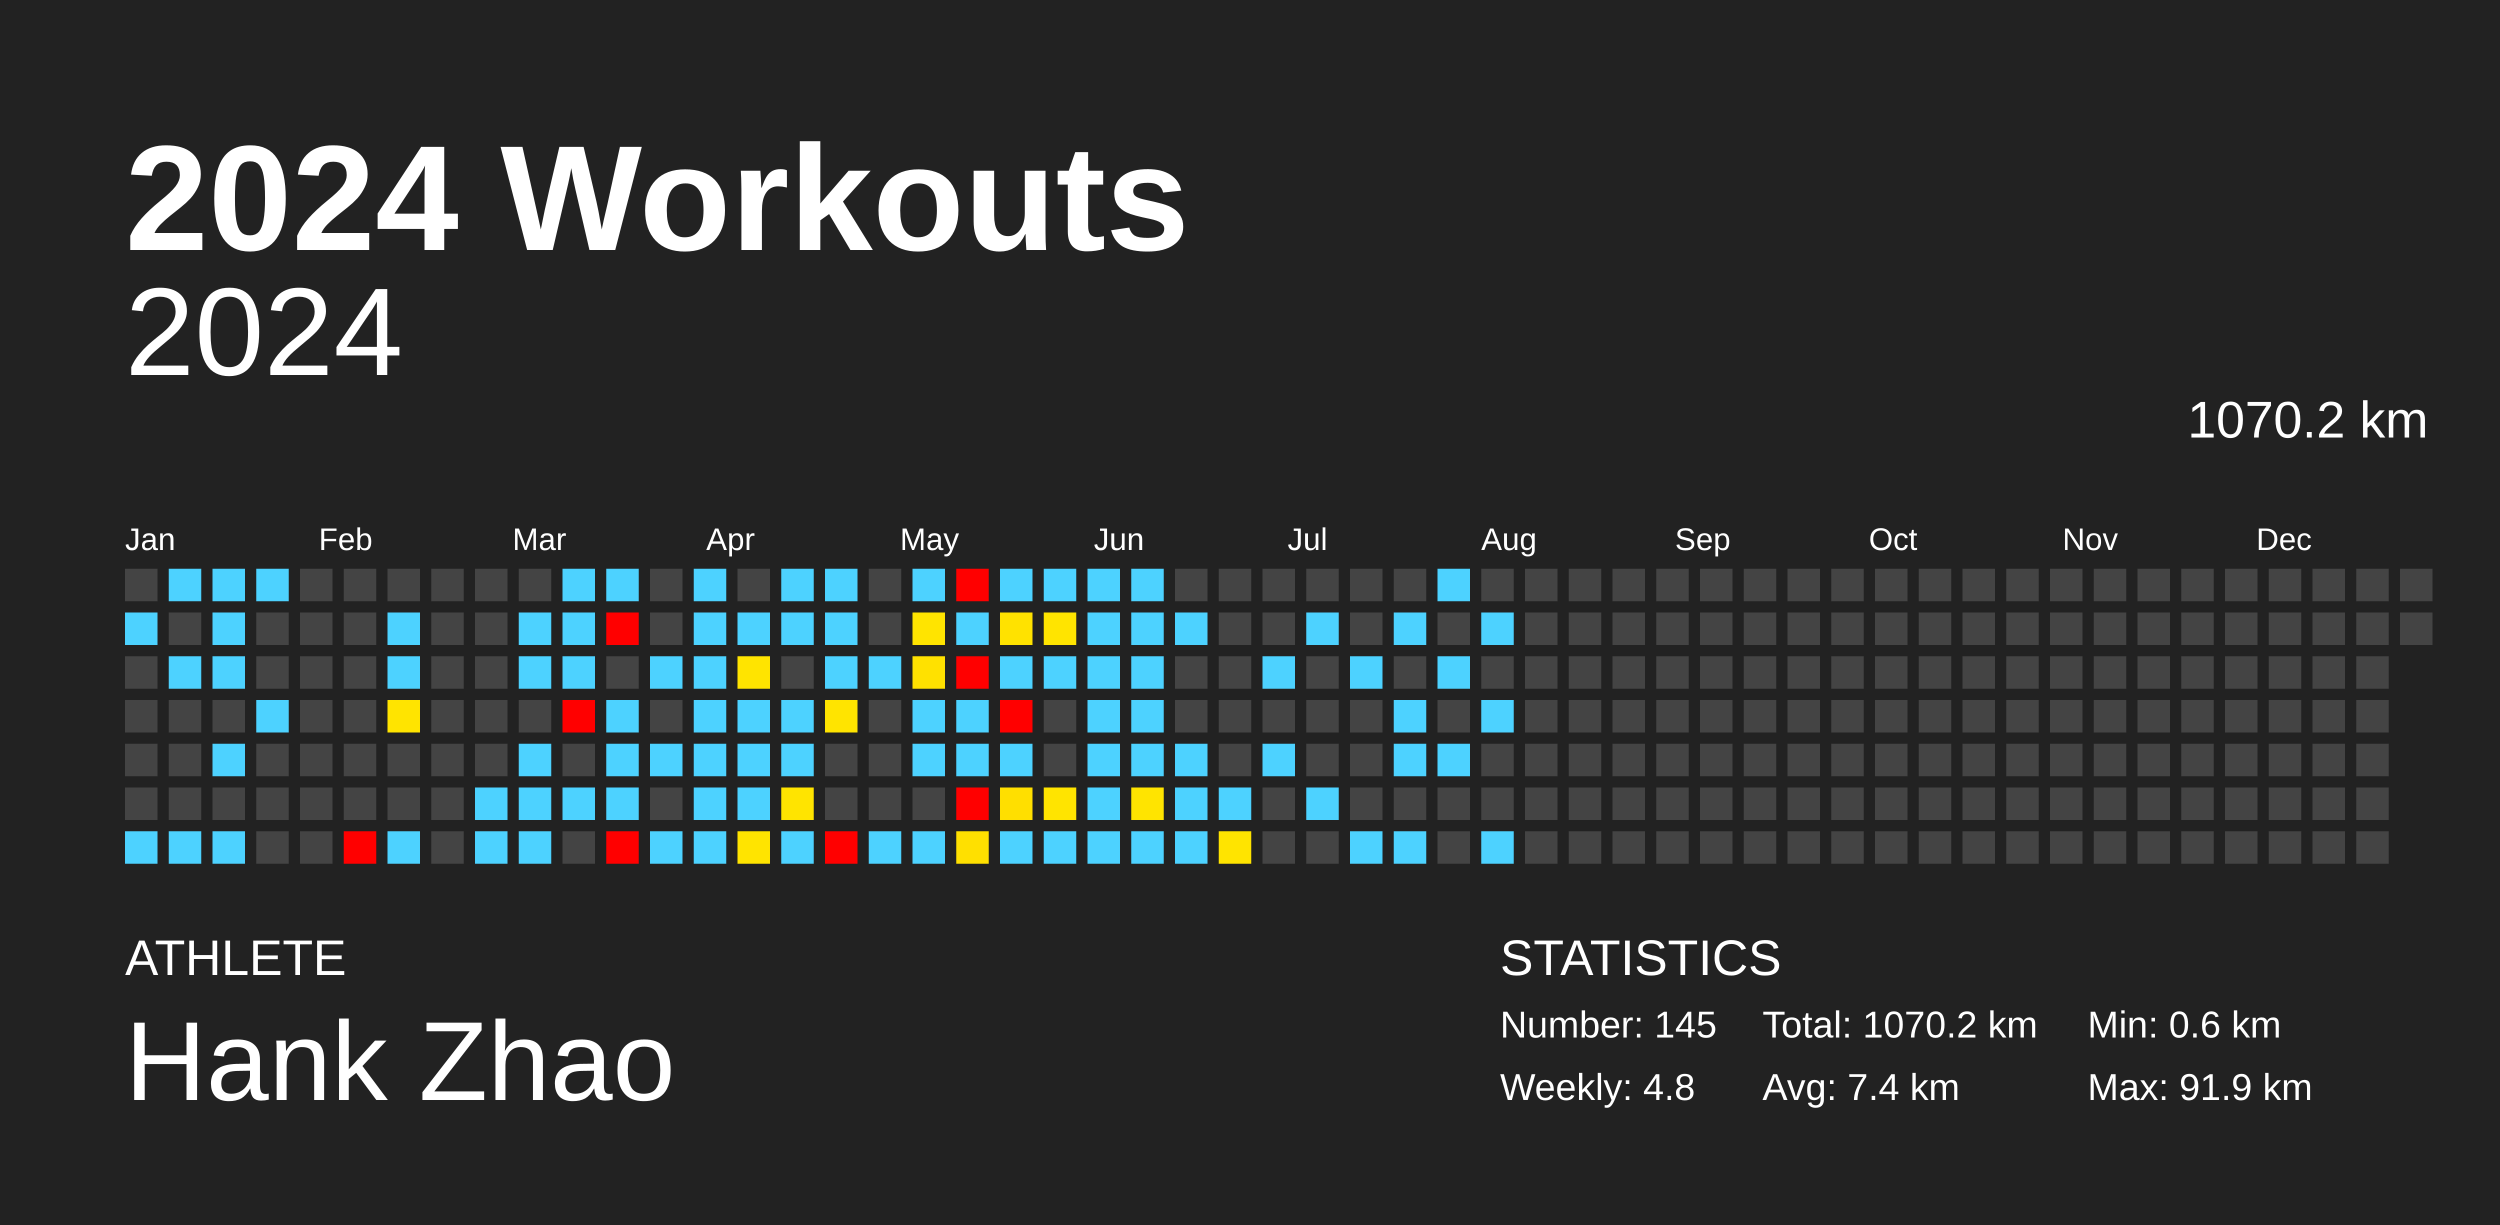
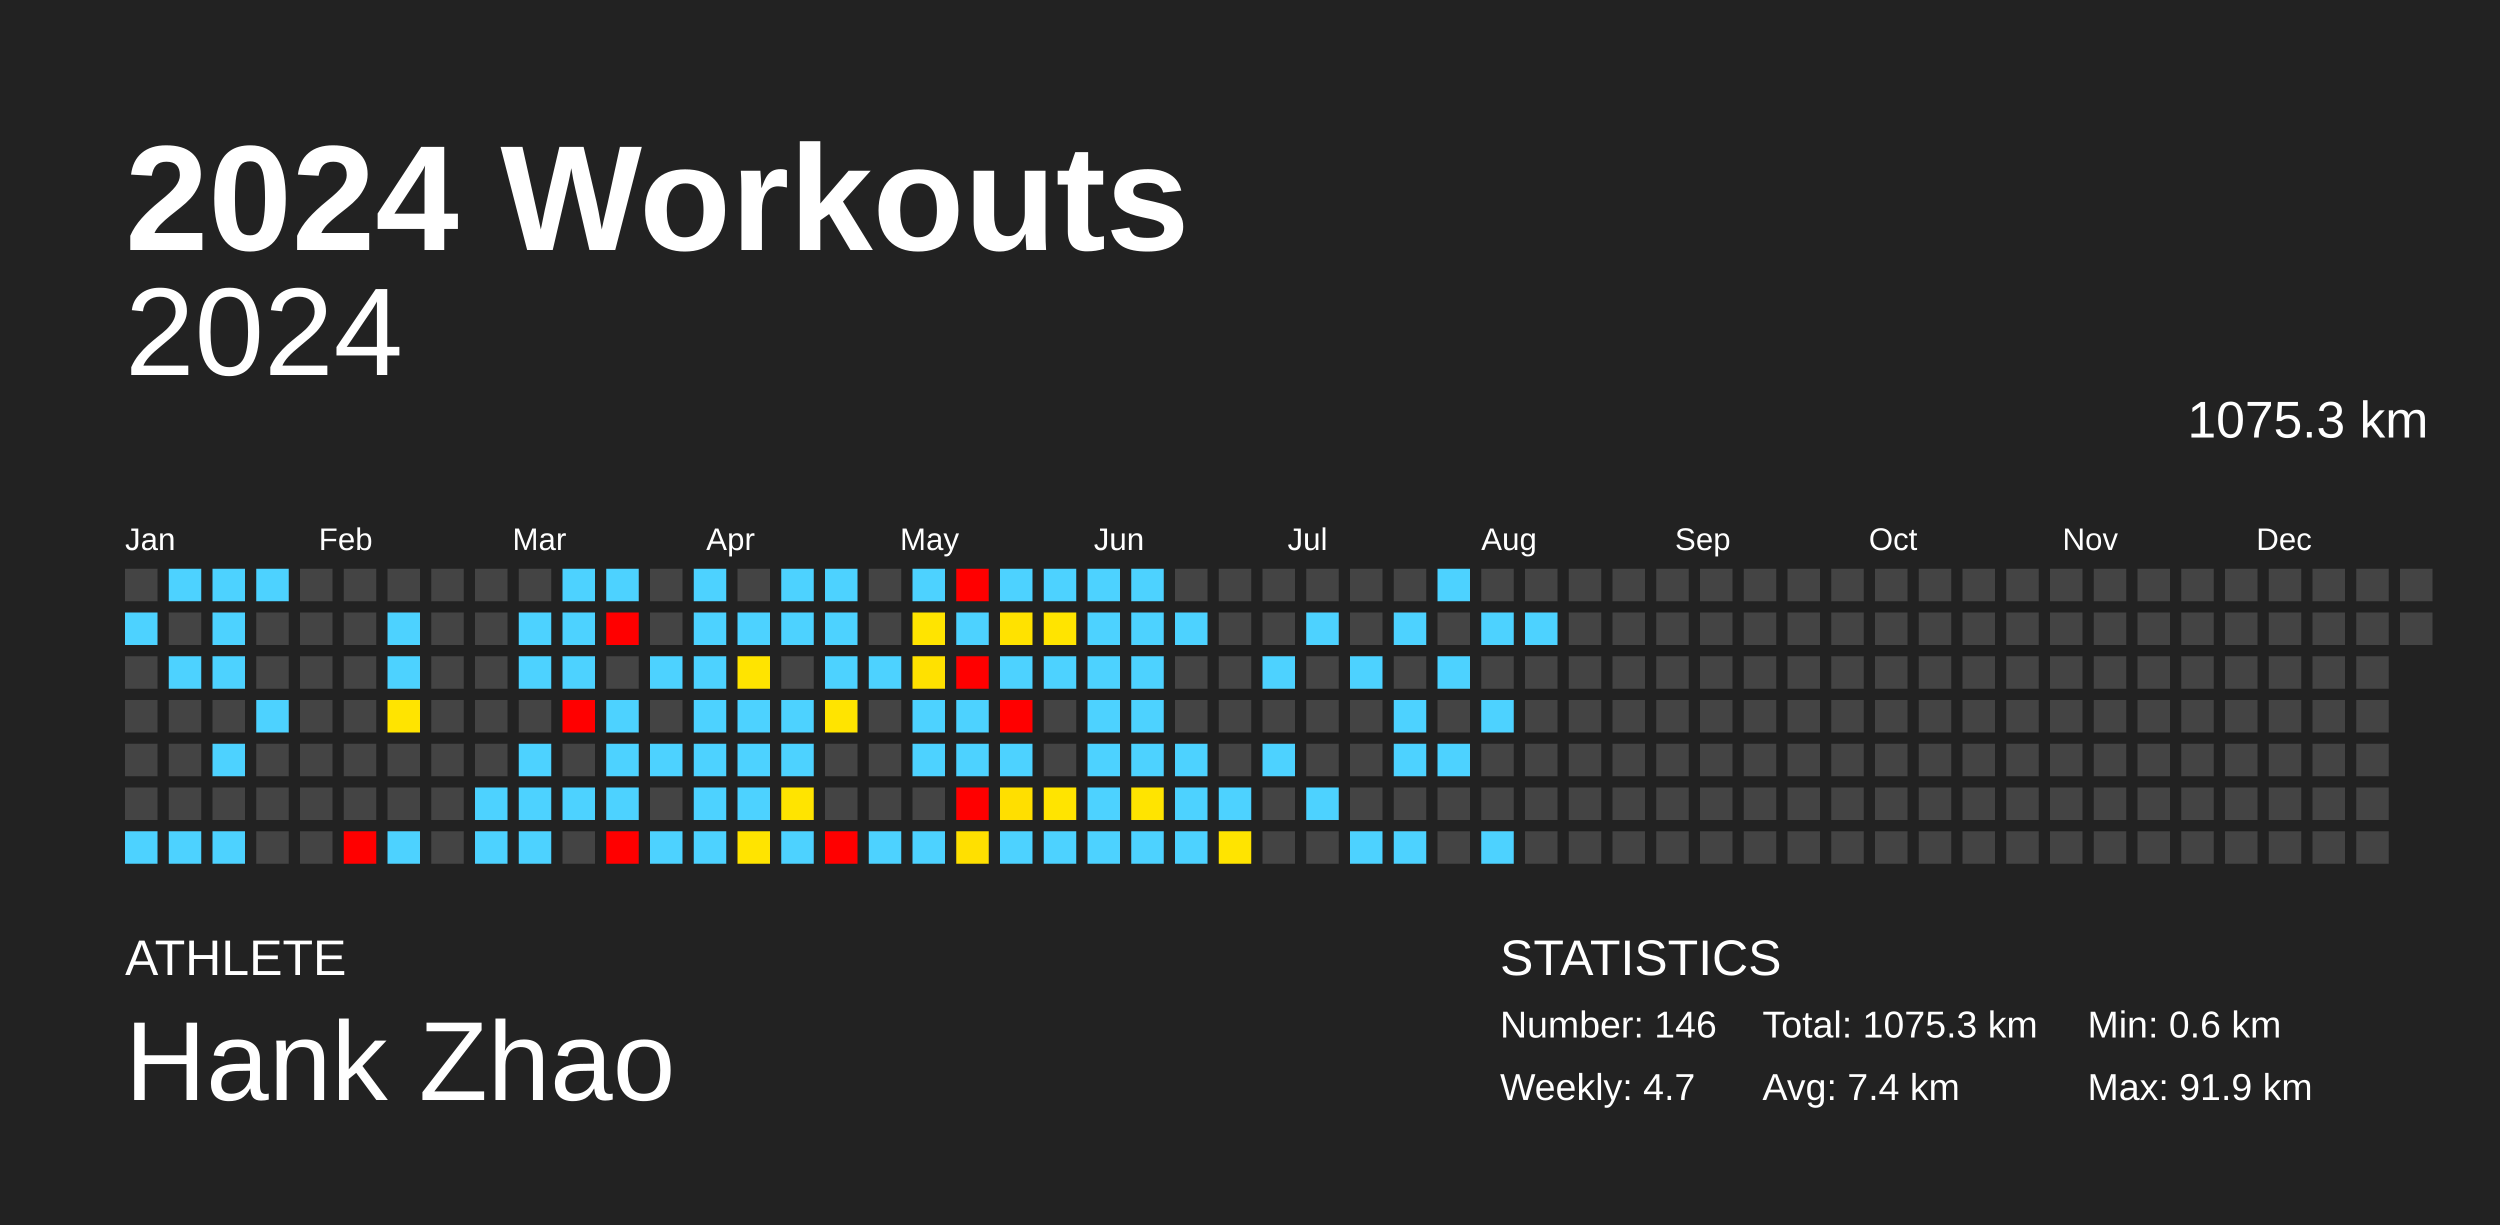
<svg xmlns="http://www.w3.org/2000/svg" baseProfile="full" height="98mm" version="1.1" viewBox="0,0,200,98" width="200mm">
  <defs />
  <rect fill="#222222" height="98" width="200" x="0" y="0" />
  <text fill="#FFFFFF" style="font-size:12px; font-family:Arial; font-weight:bold;" x="10" y="20">2024 Workouts</text>
  <text fill="#FFFFFF" style="font-size:4px; font-family:Arial" x="10" y="78">ATHLETE</text>
  <text fill="#FFFFFF" style="font-size:9px; font-family:Arial" x="10" y="88">Hank Zhao</text>
  <text fill="#FFFFFF" style="font-size:4px; font-family:Arial" x="120" y="78">STATISTICS</text>
-   <text fill="#FFFFFF" style="font-size:3px; font-family:Arial" x="120" y="83">Number: 145</text>
-   <text fill="#FFFFFF" style="font-size:3px; font-family:Arial" x="120" y="88">Weekly: 4.8</text>
-   <text fill="#FFFFFF" style="font-size:3px; font-family:Arial" x="141" y="83">Total: 1070.2 km</text>
+   <text fill="#FFFFFF" style="font-size:3px; font-family:Arial" x="120" y="83">Number: 146</text>
+   <text fill="#FFFFFF" style="font-size:3px; font-family:Arial" x="120" y="88">Weekly: 4.7</text>
+   <text fill="#FFFFFF" style="font-size:3px; font-family:Arial" x="141" y="83">Total: 1075.3 km</text>
  <text fill="#FFFFFF" style="font-size:3px; font-family:Arial" x="141" y="88">Avg: 7.4 km</text>
  <text fill="#FFFFFF" style="font-size:3px; font-family:Arial" x="167" y="83">Min: 0.6 km</text>
  <text fill="#FFFFFF" style="font-size:3px; font-family:Arial" x="167" y="88">Max: 91.9 km</text>
  <text alignment-baseline="hanging" fill="#FFFFFF" style="font-size:10.0px; font-family:Arial;" x="10" y="30">2024</text>
-   <text alignment-baseline="hanging" fill="#FFFFFF" style="font-size:4.125px; font-family:Arial;" x="175" y="35">1070.2 km</text>
+   <text alignment-baseline="hanging" fill="#FFFFFF" style="font-size:4.125px; font-family:Arial;" x="175" y="35">1075.3 km</text>
  <text fill="#FFFFFF" style="font-size:2.5px; font-family:Arial" x="10.0" y="44">Jan</text>
  <text fill="#FFFFFF" style="font-size:2.5px; font-family:Arial" x="25.5" y="44">Feb</text>
  <text fill="#FFFFFF" style="font-size:2.5px; font-family:Arial" x="41.0" y="44">Mar</text>
  <text fill="#FFFFFF" style="font-size:2.5px; font-family:Arial" x="56.5" y="44">Apr</text>
  <text fill="#FFFFFF" style="font-size:2.5px; font-family:Arial" x="72.0" y="44">May</text>
  <text fill="#FFFFFF" style="font-size:2.5px; font-family:Arial" x="87.5" y="44">Jun</text>
  <text fill="#FFFFFF" style="font-size:2.5px; font-family:Arial" x="103.0" y="44">Jul</text>
  <text fill="#FFFFFF" style="font-size:2.5px; font-family:Arial" x="118.5" y="44">Aug</text>
  <text fill="#FFFFFF" style="font-size:2.5px; font-family:Arial" x="134.0" y="44">Sep</text>
  <text fill="#FFFFFF" style="font-size:2.5px; font-family:Arial" x="149.5" y="44">Oct</text>
  <text fill="#FFFFFF" style="font-size:2.5px; font-family:Arial" x="165.0" y="44">Nov</text>
  <text fill="#FFFFFF" style="font-size:2.5px; font-family:Arial" x="180.5" y="44">Dec</text>
  <rect fill="#444444" height="2.6" width="2.6" x="10.0" y="45.5" />
  <rect fill="#4dd2ff" height="2.6" width="2.6" x="10.0" y="49.0" />
  <rect fill="#444444" height="2.6" width="2.6" x="10.0" y="52.5" />
  <rect fill="#444444" height="2.6" width="2.6" x="10.0" y="56.0" />
  <rect fill="#444444" height="2.6" width="2.6" x="10.0" y="59.5" />
  <rect fill="#444444" height="2.6" width="2.6" x="10.0" y="63.0" />
  <rect fill="#4dd2ff" height="2.6" width="2.6" x="10.0" y="66.5" />
  <rect fill="#4dd2ff" height="2.6" width="2.6" x="13.5" y="45.5" />
  <rect fill="#444444" height="2.6" width="2.6" x="13.5" y="49.0" />
  <rect fill="#4dd2ff" height="2.6" width="2.6" x="13.5" y="52.5" />
  <rect fill="#444444" height="2.6" width="2.6" x="13.5" y="56.0" />
  <rect fill="#444444" height="2.6" width="2.6" x="13.5" y="59.5" />
  <rect fill="#444444" height="2.6" width="2.6" x="13.5" y="63.0" />
  <rect fill="#4dd2ff" height="2.6" width="2.6" x="13.5" y="66.5" />
  <rect fill="#4dd2ff" height="2.6" width="2.6" x="17.0" y="45.5" />
  <rect fill="#4dd2ff" height="2.6" width="2.6" x="17.0" y="49.0" />
  <rect fill="#4dd2ff" height="2.6" width="2.6" x="17.0" y="52.5" />
  <rect fill="#444444" height="2.6" width="2.6" x="17.0" y="56.0" />
  <rect fill="#4dd2ff" height="2.6" width="2.6" x="17.0" y="59.5" />
  <rect fill="#444444" height="2.6" width="2.6" x="17.0" y="63.0" />
  <rect fill="#4dd2ff" height="2.6" width="2.6" x="17.0" y="66.5" />
  <rect fill="#4dd2ff" height="2.6" width="2.6" x="20.5" y="45.5" />
  <rect fill="#444444" height="2.6" width="2.6" x="20.5" y="49.0" />
  <rect fill="#444444" height="2.6" width="2.6" x="20.5" y="52.5" />
  <rect fill="#4dd2ff" height="2.6" width="2.6" x="20.5" y="56.0" />
  <rect fill="#444444" height="2.6" width="2.6" x="20.5" y="59.5" />
  <rect fill="#444444" height="2.6" width="2.6" x="20.5" y="63.0" />
  <rect fill="#444444" height="2.6" width="2.6" x="20.5" y="66.5" />
  <rect fill="#444444" height="2.6" width="2.6" x="24.0" y="45.5" />
  <rect fill="#444444" height="2.6" width="2.6" x="24.0" y="49.0" />
  <rect fill="#444444" height="2.6" width="2.6" x="24.0" y="52.5" />
  <rect fill="#444444" height="2.6" width="2.6" x="24.0" y="56.0" />
  <rect fill="#444444" height="2.6" width="2.6" x="24.0" y="59.5" />
  <rect fill="#444444" height="2.6" width="2.6" x="24.0" y="63.0" />
  <rect fill="#444444" height="2.6" width="2.6" x="24.0" y="66.5" />
  <rect fill="#444444" height="2.6" width="2.6" x="27.5" y="45.5" />
  <rect fill="#444444" height="2.6" width="2.6" x="27.5" y="49.0" />
  <rect fill="#444444" height="2.6" width="2.6" x="27.5" y="52.5" />
  <rect fill="#444444" height="2.6" width="2.6" x="27.5" y="56.0" />
  <rect fill="#444444" height="2.6" width="2.6" x="27.5" y="59.5" />
  <rect fill="#444444" height="2.6" width="2.6" x="27.5" y="63.0" />
  <rect fill="red" height="2.6" width="2.6" x="27.5" y="66.5" />
  <rect fill="#444444" height="2.6" width="2.6" x="31.0" y="45.5" />
  <rect fill="#4dd2ff" height="2.6" width="2.6" x="31.0" y="49.0" />
  <rect fill="#4dd2ff" height="2.6" width="2.6" x="31.0" y="52.5" />
  <rect fill="#ffe400" height="2.6" width="2.6" x="31.0" y="56.0" />
  <rect fill="#444444" height="2.6" width="2.6" x="31.0" y="59.5" />
  <rect fill="#444444" height="2.6" width="2.6" x="31.0" y="63.0" />
  <rect fill="#4dd2ff" height="2.6" width="2.6" x="31.0" y="66.5" />
  <rect fill="#444444" height="2.6" width="2.6" x="34.5" y="45.5" />
  <rect fill="#444444" height="2.6" width="2.6" x="34.5" y="49.0" />
  <rect fill="#444444" height="2.6" width="2.6" x="34.5" y="52.5" />
  <rect fill="#444444" height="2.6" width="2.6" x="34.5" y="56.0" />
  <rect fill="#444444" height="2.6" width="2.6" x="34.5" y="59.5" />
  <rect fill="#444444" height="2.6" width="2.6" x="34.5" y="63.0" />
  <rect fill="#444444" height="2.6" width="2.6" x="34.5" y="66.5" />
  <rect fill="#444444" height="2.6" width="2.6" x="38.0" y="45.5" />
  <rect fill="#444444" height="2.6" width="2.6" x="38.0" y="49.0" />
  <rect fill="#444444" height="2.6" width="2.6" x="38.0" y="52.5" />
  <rect fill="#444444" height="2.6" width="2.6" x="38.0" y="56.0" />
  <rect fill="#444444" height="2.6" width="2.6" x="38.0" y="59.5" />
  <rect fill="#4dd2ff" height="2.6" width="2.6" x="38.0" y="63.0" />
  <rect fill="#4dd2ff" height="2.6" width="2.6" x="38.0" y="66.5" />
  <rect fill="#444444" height="2.6" width="2.6" x="41.5" y="45.5" />
  <rect fill="#4dd2ff" height="2.6" width="2.6" x="41.5" y="49.0" />
  <rect fill="#4dd2ff" height="2.6" width="2.6" x="41.5" y="52.5" />
  <rect fill="#444444" height="2.6" width="2.6" x="41.5" y="56.0" />
  <rect fill="#4dd2ff" height="2.6" width="2.6" x="41.5" y="59.5" />
  <rect fill="#4dd2ff" height="2.6" width="2.6" x="41.5" y="63.0" />
  <rect fill="#4dd2ff" height="2.6" width="2.6" x="41.5" y="66.5" />
  <rect fill="#4dd2ff" height="2.6" width="2.6" x="45.0" y="45.5" />
  <rect fill="#4dd2ff" height="2.6" width="2.6" x="45.0" y="49.0" />
  <rect fill="#4dd2ff" height="2.6" width="2.6" x="45.0" y="52.5" />
  <rect fill="red" height="2.6" width="2.6" x="45.0" y="56.0" />
  <rect fill="#444444" height="2.6" width="2.6" x="45.0" y="59.5" />
  <rect fill="#4dd2ff" height="2.6" width="2.6" x="45.0" y="63.0" />
  <rect fill="#444444" height="2.6" width="2.6" x="45.0" y="66.5" />
  <rect fill="#4dd2ff" height="2.6" width="2.6" x="48.5" y="45.5" />
  <rect fill="red" height="2.6" width="2.6" x="48.5" y="49.0" />
  <rect fill="#444444" height="2.6" width="2.6" x="48.5" y="52.5" />
  <rect fill="#4dd2ff" height="2.6" width="2.6" x="48.5" y="56.0" />
  <rect fill="#4dd2ff" height="2.6" width="2.6" x="48.5" y="59.5" />
  <rect fill="#4dd2ff" height="2.6" width="2.6" x="48.5" y="63.0" />
  <rect fill="red" height="2.6" width="2.6" x="48.5" y="66.5" />
  <rect fill="#444444" height="2.6" width="2.6" x="52.0" y="45.5" />
  <rect fill="#444444" height="2.6" width="2.6" x="52.0" y="49.0" />
  <rect fill="#4dd2ff" height="2.6" width="2.6" x="52.0" y="52.5" />
  <rect fill="#444444" height="2.6" width="2.6" x="52.0" y="56.0" />
  <rect fill="#4dd2ff" height="2.6" width="2.6" x="52.0" y="59.5" />
  <rect fill="#444444" height="2.6" width="2.6" x="52.0" y="63.0" />
  <rect fill="#4dd2ff" height="2.6" width="2.6" x="52.0" y="66.5" />
  <rect fill="#4dd2ff" height="2.6" width="2.6" x="55.5" y="45.5" />
  <rect fill="#4dd2ff" height="2.6" width="2.6" x="55.5" y="49.0" />
  <rect fill="#4dd2ff" height="2.6" width="2.6" x="55.5" y="52.5" />
  <rect fill="#4dd2ff" height="2.6" width="2.6" x="55.5" y="56.0" />
  <rect fill="#4dd2ff" height="2.6" width="2.6" x="55.5" y="59.5" />
  <rect fill="#4dd2ff" height="2.6" width="2.6" x="55.5" y="63.0" />
  <rect fill="#4dd2ff" height="2.6" width="2.6" x="55.5" y="66.5" />
  <rect fill="#444444" height="2.6" width="2.6" x="59.0" y="45.5" />
  <rect fill="#4dd2ff" height="2.6" width="2.6" x="59.0" y="49.0" />
  <rect fill="#ffe400" height="2.6" width="2.6" x="59.0" y="52.5" />
  <rect fill="#4dd2ff" height="2.6" width="2.6" x="59.0" y="56.0" />
  <rect fill="#4dd2ff" height="2.6" width="2.6" x="59.0" y="59.5" />
  <rect fill="#4dd2ff" height="2.6" width="2.6" x="59.0" y="63.0" />
  <rect fill="#ffe400" height="2.6" width="2.6" x="59.0" y="66.5" />
  <rect fill="#4dd2ff" height="2.6" width="2.6" x="62.5" y="45.5" />
  <rect fill="#4dd2ff" height="2.6" width="2.6" x="62.5" y="49.0" />
  <rect fill="#444444" height="2.6" width="2.6" x="62.5" y="52.5" />
  <rect fill="#4dd2ff" height="2.6" width="2.6" x="62.5" y="56.0" />
  <rect fill="#4dd2ff" height="2.6" width="2.6" x="62.5" y="59.5" />
  <rect fill="#ffe400" height="2.6" width="2.6" x="62.5" y="63.0" />
  <rect fill="#4dd2ff" height="2.6" width="2.6" x="62.5" y="66.5" />
  <rect fill="#4dd2ff" height="2.6" width="2.6" x="66.0" y="45.5" />
  <rect fill="#4dd2ff" height="2.6" width="2.6" x="66.0" y="49.0" />
  <rect fill="#4dd2ff" height="2.6" width="2.6" x="66.0" y="52.5" />
  <rect fill="#ffe400" height="2.6" width="2.6" x="66.0" y="56.0" />
  <rect fill="#444444" height="2.6" width="2.6" x="66.0" y="59.5" />
  <rect fill="#444444" height="2.6" width="2.6" x="66.0" y="63.0" />
  <rect fill="red" height="2.6" width="2.6" x="66.0" y="66.5" />
  <rect fill="#444444" height="2.6" width="2.6" x="69.5" y="45.5" />
  <rect fill="#444444" height="2.6" width="2.6" x="69.5" y="49.0" />
  <rect fill="#4dd2ff" height="2.6" width="2.6" x="69.5" y="52.5" />
  <rect fill="#444444" height="2.6" width="2.6" x="69.5" y="56.0" />
  <rect fill="#444444" height="2.6" width="2.6" x="69.5" y="59.5" />
  <rect fill="#444444" height="2.6" width="2.6" x="69.5" y="63.0" />
  <rect fill="#4dd2ff" height="2.6" width="2.6" x="69.5" y="66.5" />
  <rect fill="#4dd2ff" height="2.6" width="2.6" x="73.0" y="45.5" />
  <rect fill="#ffe400" height="2.6" width="2.6" x="73.0" y="49.0" />
  <rect fill="#ffe100" height="2.6" width="2.6" x="73.0" y="52.5" />
  <rect fill="#4dd2ff" height="2.6" width="2.6" x="73.0" y="56.0" />
  <rect fill="#4dd2ff" height="2.6" width="2.6" x="73.0" y="59.5" />
  <rect fill="#444444" height="2.6" width="2.6" x="73.0" y="63.0" />
  <rect fill="#4dd2ff" height="2.6" width="2.6" x="73.0" y="66.5" />
  <rect fill="red" height="2.6" width="2.6" x="76.5" y="45.5" />
  <rect fill="#4dd2ff" height="2.6" width="2.6" x="76.5" y="49.0" />
  <rect fill="red" height="2.6" width="2.6" x="76.5" y="52.5" />
  <rect fill="#4dd2ff" height="2.6" width="2.6" x="76.5" y="56.0" />
  <rect fill="#4dd2ff" height="2.6" width="2.6" x="76.5" y="59.5" />
  <rect fill="red" height="2.6" width="2.6" x="76.5" y="63.0" />
  <rect fill="#ffe000" height="2.6" width="2.6" x="76.5" y="66.5" />
  <rect fill="#4dd2ff" height="2.6" width="2.6" x="80.0" y="45.5" />
  <rect fill="#ffe200" height="2.6" width="2.6" x="80.0" y="49.0" />
  <rect fill="#4dd2ff" height="2.6" width="2.6" x="80.0" y="52.5" />
  <rect fill="red" height="2.6" width="2.6" x="80.0" y="56.0" />
  <rect fill="#4dd2ff" height="2.6" width="2.6" x="80.0" y="59.5" />
  <rect fill="#ffdf00" height="2.6" width="2.6" x="80.0" y="63.0" />
  <rect fill="#4dd2ff" height="2.6" width="2.6" x="80.0" y="66.5" />
  <rect fill="#4dd2ff" height="2.6" width="2.6" x="83.5" y="45.5" />
  <rect fill="#ffe400" height="2.6" width="2.6" x="83.5" y="49.0" />
  <rect fill="#4dd2ff" height="2.6" width="2.6" x="83.5" y="52.5" />
  <rect fill="#444444" height="2.6" width="2.6" x="83.5" y="56.0" />
  <rect fill="#444444" height="2.6" width="2.6" x="83.5" y="59.5" />
  <rect fill="#ffe400" height="2.6" width="2.6" x="83.5" y="63.0" />
  <rect fill="#4dd2ff" height="2.6" width="2.6" x="83.5" y="66.5" />
  <rect fill="#4dd2ff" height="2.6" width="2.6" x="87.0" y="45.5" />
  <rect fill="#4dd2ff" height="2.6" width="2.6" x="87.0" y="49.0" />
  <rect fill="#4dd2ff" height="2.6" width="2.6" x="87.0" y="52.5" />
  <rect fill="#4dd2ff" height="2.6" width="2.6" x="87.0" y="56.0" />
  <rect fill="#4dd2ff" height="2.6" width="2.6" x="87.0" y="59.5" />
  <rect fill="#4dd2ff" height="2.6" width="2.6" x="87.0" y="63.0" />
  <rect fill="#4dd2ff" height="2.6" width="2.6" x="87.0" y="66.5" />
  <rect fill="#4dd2ff" height="2.6" width="2.6" x="90.5" y="45.5" />
  <rect fill="#4dd2ff" height="2.6" width="2.6" x="90.5" y="49.0" />
  <rect fill="#4dd2ff" height="2.6" width="2.6" x="90.5" y="52.5" />
  <rect fill="#4dd2ff" height="2.6" width="2.6" x="90.5" y="56.0" />
  <rect fill="#4dd2ff" height="2.6" width="2.6" x="90.5" y="59.5" />
  <rect fill="#ffe400" height="2.6" width="2.6" x="90.5" y="63.0" />
  <rect fill="#4dd2ff" height="2.6" width="2.6" x="90.5" y="66.5" />
  <rect fill="#444444" height="2.6" width="2.6" x="94.0" y="45.5" />
  <rect fill="#4dd2ff" height="2.6" width="2.6" x="94.0" y="49.0" />
  <rect fill="#444444" height="2.6" width="2.6" x="94.0" y="52.5" />
  <rect fill="#444444" height="2.6" width="2.6" x="94.0" y="56.0" />
  <rect fill="#4dd2ff" height="2.6" width="2.6" x="94.0" y="59.5" />
  <rect fill="#4dd2ff" height="2.6" width="2.6" x="94.0" y="63.0" />
  <rect fill="#4dd2ff" height="2.6" width="2.6" x="94.0" y="66.5" />
  <rect fill="#444444" height="2.6" width="2.6" x="97.5" y="45.5" />
  <rect fill="#444444" height="2.6" width="2.6" x="97.5" y="49.0" />
  <rect fill="#444444" height="2.6" width="2.6" x="97.5" y="52.5" />
  <rect fill="#444444" height="2.6" width="2.6" x="97.5" y="56.0" />
  <rect fill="#444444" height="2.6" width="2.6" x="97.5" y="59.5" />
  <rect fill="#4dd2ff" height="2.6" width="2.6" x="97.5" y="63.0" />
  <rect fill="#ffe400" height="2.6" width="2.6" x="97.5" y="66.5" />
  <rect fill="#444444" height="2.6" width="2.6" x="101.0" y="45.5" />
  <rect fill="#444444" height="2.6" width="2.6" x="101.0" y="49.0" />
  <rect fill="#4dd2ff" height="2.6" width="2.6" x="101.0" y="52.5" />
  <rect fill="#444444" height="2.6" width="2.6" x="101.0" y="56.0" />
  <rect fill="#4dd2ff" height="2.6" width="2.6" x="101.0" y="59.5" />
  <rect fill="#444444" height="2.6" width="2.6" x="101.0" y="63.0" />
  <rect fill="#444444" height="2.6" width="2.6" x="101.0" y="66.5" />
  <rect fill="#444444" height="2.6" width="2.6" x="104.5" y="45.5" />
  <rect fill="#4dd2ff" height="2.6" width="2.6" x="104.5" y="49.0" />
  <rect fill="#444444" height="2.6" width="2.6" x="104.5" y="52.5" />
  <rect fill="#444444" height="2.6" width="2.6" x="104.5" y="56.0" />
  <rect fill="#444444" height="2.6" width="2.6" x="104.5" y="59.5" />
  <rect fill="#4dd2ff" height="2.6" width="2.6" x="104.5" y="63.0" />
  <rect fill="#444444" height="2.6" width="2.6" x="104.5" y="66.5" />
  <rect fill="#444444" height="2.6" width="2.6" x="108.0" y="45.5" />
  <rect fill="#444444" height="2.6" width="2.6" x="108.0" y="49.0" />
  <rect fill="#4dd2ff" height="2.6" width="2.6" x="108.0" y="52.5" />
  <rect fill="#444444" height="2.6" width="2.6" x="108.0" y="56.0" />
  <rect fill="#444444" height="2.6" width="2.6" x="108.0" y="59.5" />
  <rect fill="#444444" height="2.6" width="2.6" x="108.0" y="63.0" />
  <rect fill="#4dd2ff" height="2.6" width="2.6" x="108.0" y="66.5" />
  <rect fill="#444444" height="2.6" width="2.6" x="111.5" y="45.5" />
  <rect fill="#4dd2ff" height="2.6" width="2.6" x="111.5" y="49.0" />
  <rect fill="#444444" height="2.6" width="2.6" x="111.5" y="52.5" />
  <rect fill="#4dd2ff" height="2.6" width="2.6" x="111.5" y="56.0" />
  <rect fill="#4dd2ff" height="2.6" width="2.6" x="111.5" y="59.5" />
  <rect fill="#444444" height="2.6" width="2.6" x="111.5" y="63.0" />
  <rect fill="#4dd2ff" height="2.6" width="2.6" x="111.5" y="66.5" />
  <rect fill="#4dd2ff" height="2.6" width="2.6" x="115.0" y="45.5" />
  <rect fill="#444444" height="2.6" width="2.6" x="115.0" y="49.0" />
  <rect fill="#4dd2ff" height="2.6" width="2.6" x="115.0" y="52.5" />
  <rect fill="#444444" height="2.6" width="2.6" x="115.0" y="56.0" />
  <rect fill="#4dd2ff" height="2.6" width="2.6" x="115.0" y="59.5" />
  <rect fill="#444444" height="2.6" width="2.6" x="115.0" y="63.0" />
  <rect fill="#444444" height="2.6" width="2.6" x="115.0" y="66.5" />
  <rect fill="#444444" height="2.6" width="2.6" x="118.5" y="45.5" />
  <rect fill="#4dd2ff" height="2.6" width="2.6" x="118.5" y="49.0" />
  <rect fill="#444444" height="2.6" width="2.6" x="118.5" y="52.5" />
  <rect fill="#4dd2ff" height="2.6" width="2.6" x="118.5" y="56.0" />
  <rect fill="#444444" height="2.6" width="2.6" x="118.5" y="59.5" />
  <rect fill="#444444" height="2.6" width="2.6" x="118.5" y="63.0" />
  <rect fill="#4dd2ff" height="2.6" width="2.6" x="118.5" y="66.5" />
  <rect fill="#444444" height="2.6" width="2.6" x="122.0" y="45.5" />
-   <rect fill="#444444" height="2.6" width="2.6" x="122.0" y="49.0" />
+   <rect fill="#4dd2ff" height="2.6" width="2.6" x="122.0" y="49.0" />
  <rect fill="#444444" height="2.6" width="2.6" x="122.0" y="52.5" />
  <rect fill="#444444" height="2.6" width="2.6" x="122.0" y="56.0" />
  <rect fill="#444444" height="2.6" width="2.6" x="122.0" y="59.5" />
  <rect fill="#444444" height="2.6" width="2.6" x="122.0" y="63.0" />
  <rect fill="#444444" height="2.6" width="2.6" x="122.0" y="66.5" />
  <rect fill="#444444" height="2.6" width="2.6" x="125.5" y="45.5" />
  <rect fill="#444444" height="2.6" width="2.6" x="125.5" y="49.0" />
  <rect fill="#444444" height="2.6" width="2.6" x="125.5" y="52.5" />
  <rect fill="#444444" height="2.6" width="2.6" x="125.5" y="56.0" />
  <rect fill="#444444" height="2.6" width="2.6" x="125.5" y="59.5" />
  <rect fill="#444444" height="2.6" width="2.6" x="125.5" y="63.0" />
  <rect fill="#444444" height="2.6" width="2.6" x="125.5" y="66.5" />
  <rect fill="#444444" height="2.6" width="2.6" x="129.0" y="45.5" />
  <rect fill="#444444" height="2.6" width="2.6" x="129.0" y="49.0" />
  <rect fill="#444444" height="2.6" width="2.6" x="129.0" y="52.5" />
  <rect fill="#444444" height="2.6" width="2.6" x="129.0" y="56.0" />
  <rect fill="#444444" height="2.6" width="2.6" x="129.0" y="59.5" />
  <rect fill="#444444" height="2.6" width="2.6" x="129.0" y="63.0" />
  <rect fill="#444444" height="2.6" width="2.6" x="129.0" y="66.5" />
  <rect fill="#444444" height="2.6" width="2.6" x="132.5" y="45.5" />
  <rect fill="#444444" height="2.6" width="2.6" x="132.5" y="49.0" />
  <rect fill="#444444" height="2.6" width="2.6" x="132.5" y="52.5" />
  <rect fill="#444444" height="2.6" width="2.6" x="132.5" y="56.0" />
  <rect fill="#444444" height="2.6" width="2.6" x="132.5" y="59.5" />
  <rect fill="#444444" height="2.6" width="2.6" x="132.5" y="63.0" />
  <rect fill="#444444" height="2.6" width="2.6" x="132.5" y="66.5" />
  <rect fill="#444444" height="2.6" width="2.6" x="136.0" y="45.5" />
  <rect fill="#444444" height="2.6" width="2.6" x="136.0" y="49.0" />
  <rect fill="#444444" height="2.6" width="2.6" x="136.0" y="52.5" />
  <rect fill="#444444" height="2.6" width="2.6" x="136.0" y="56.0" />
  <rect fill="#444444" height="2.6" width="2.6" x="136.0" y="59.5" />
  <rect fill="#444444" height="2.6" width="2.6" x="136.0" y="63.0" />
  <rect fill="#444444" height="2.6" width="2.6" x="136.0" y="66.5" />
  <rect fill="#444444" height="2.6" width="2.6" x="139.5" y="45.5" />
  <rect fill="#444444" height="2.6" width="2.6" x="139.5" y="49.0" />
  <rect fill="#444444" height="2.6" width="2.6" x="139.5" y="52.5" />
  <rect fill="#444444" height="2.6" width="2.6" x="139.5" y="56.0" />
  <rect fill="#444444" height="2.6" width="2.6" x="139.5" y="59.5" />
  <rect fill="#444444" height="2.6" width="2.6" x="139.5" y="63.0" />
  <rect fill="#444444" height="2.6" width="2.6" x="139.5" y="66.5" />
  <rect fill="#444444" height="2.6" width="2.6" x="143.0" y="45.5" />
  <rect fill="#444444" height="2.6" width="2.6" x="143.0" y="49.0" />
  <rect fill="#444444" height="2.6" width="2.6" x="143.0" y="52.5" />
  <rect fill="#444444" height="2.6" width="2.6" x="143.0" y="56.0" />
  <rect fill="#444444" height="2.6" width="2.6" x="143.0" y="59.5" />
  <rect fill="#444444" height="2.6" width="2.6" x="143.0" y="63.0" />
  <rect fill="#444444" height="2.6" width="2.6" x="143.0" y="66.5" />
  <rect fill="#444444" height="2.6" width="2.6" x="146.5" y="45.5" />
  <rect fill="#444444" height="2.6" width="2.6" x="146.5" y="49.0" />
  <rect fill="#444444" height="2.6" width="2.6" x="146.5" y="52.5" />
  <rect fill="#444444" height="2.6" width="2.6" x="146.5" y="56.0" />
  <rect fill="#444444" height="2.6" width="2.6" x="146.5" y="59.5" />
  <rect fill="#444444" height="2.6" width="2.6" x="146.5" y="63.0" />
  <rect fill="#444444" height="2.6" width="2.6" x="146.5" y="66.5" />
  <rect fill="#444444" height="2.6" width="2.6" x="150.0" y="45.5" />
  <rect fill="#444444" height="2.6" width="2.6" x="150.0" y="49.0" />
  <rect fill="#444444" height="2.6" width="2.6" x="150.0" y="52.5" />
  <rect fill="#444444" height="2.6" width="2.6" x="150.0" y="56.0" />
  <rect fill="#444444" height="2.6" width="2.6" x="150.0" y="59.5" />
  <rect fill="#444444" height="2.6" width="2.6" x="150.0" y="63.0" />
  <rect fill="#444444" height="2.6" width="2.6" x="150.0" y="66.5" />
  <rect fill="#444444" height="2.6" width="2.6" x="153.5" y="45.5" />
  <rect fill="#444444" height="2.6" width="2.6" x="153.5" y="49.0" />
  <rect fill="#444444" height="2.6" width="2.6" x="153.5" y="52.5" />
  <rect fill="#444444" height="2.6" width="2.6" x="153.5" y="56.0" />
  <rect fill="#444444" height="2.6" width="2.6" x="153.5" y="59.5" />
  <rect fill="#444444" height="2.6" width="2.6" x="153.5" y="63.0" />
  <rect fill="#444444" height="2.6" width="2.6" x="153.5" y="66.5" />
  <rect fill="#444444" height="2.6" width="2.6" x="157.0" y="45.5" />
  <rect fill="#444444" height="2.6" width="2.6" x="157.0" y="49.0" />
  <rect fill="#444444" height="2.6" width="2.6" x="157.0" y="52.5" />
  <rect fill="#444444" height="2.6" width="2.6" x="157.0" y="56.0" />
  <rect fill="#444444" height="2.6" width="2.6" x="157.0" y="59.5" />
  <rect fill="#444444" height="2.6" width="2.6" x="157.0" y="63.0" />
  <rect fill="#444444" height="2.6" width="2.6" x="157.0" y="66.5" />
  <rect fill="#444444" height="2.6" width="2.6" x="160.5" y="45.5" />
  <rect fill="#444444" height="2.6" width="2.6" x="160.5" y="49.0" />
  <rect fill="#444444" height="2.6" width="2.6" x="160.5" y="52.5" />
  <rect fill="#444444" height="2.6" width="2.6" x="160.5" y="56.0" />
  <rect fill="#444444" height="2.6" width="2.6" x="160.5" y="59.5" />
  <rect fill="#444444" height="2.6" width="2.6" x="160.5" y="63.0" />
  <rect fill="#444444" height="2.6" width="2.6" x="160.5" y="66.5" />
  <rect fill="#444444" height="2.6" width="2.6" x="164.0" y="45.5" />
  <rect fill="#444444" height="2.6" width="2.6" x="164.0" y="49.0" />
  <rect fill="#444444" height="2.6" width="2.6" x="164.0" y="52.5" />
  <rect fill="#444444" height="2.6" width="2.6" x="164.0" y="56.0" />
  <rect fill="#444444" height="2.6" width="2.6" x="164.0" y="59.5" />
  <rect fill="#444444" height="2.6" width="2.6" x="164.0" y="63.0" />
  <rect fill="#444444" height="2.6" width="2.6" x="164.0" y="66.5" />
  <rect fill="#444444" height="2.6" width="2.6" x="167.5" y="45.5" />
  <rect fill="#444444" height="2.6" width="2.6" x="167.5" y="49.0" />
  <rect fill="#444444" height="2.6" width="2.6" x="167.5" y="52.5" />
  <rect fill="#444444" height="2.6" width="2.6" x="167.5" y="56.0" />
  <rect fill="#444444" height="2.6" width="2.6" x="167.5" y="59.5" />
  <rect fill="#444444" height="2.6" width="2.6" x="167.5" y="63.0" />
  <rect fill="#444444" height="2.6" width="2.6" x="167.5" y="66.5" />
  <rect fill="#444444" height="2.6" width="2.6" x="171.0" y="45.5" />
  <rect fill="#444444" height="2.6" width="2.6" x="171.0" y="49.0" />
  <rect fill="#444444" height="2.6" width="2.6" x="171.0" y="52.5" />
  <rect fill="#444444" height="2.6" width="2.6" x="171.0" y="56.0" />
  <rect fill="#444444" height="2.6" width="2.6" x="171.0" y="59.5" />
  <rect fill="#444444" height="2.6" width="2.6" x="171.0" y="63.0" />
  <rect fill="#444444" height="2.6" width="2.6" x="171.0" y="66.5" />
  <rect fill="#444444" height="2.6" width="2.6" x="174.5" y="45.5" />
  <rect fill="#444444" height="2.6" width="2.6" x="174.5" y="49.0" />
  <rect fill="#444444" height="2.6" width="2.6" x="174.5" y="52.5" />
  <rect fill="#444444" height="2.6" width="2.6" x="174.5" y="56.0" />
  <rect fill="#444444" height="2.6" width="2.6" x="174.5" y="59.5" />
  <rect fill="#444444" height="2.6" width="2.6" x="174.5" y="63.0" />
  <rect fill="#444444" height="2.6" width="2.6" x="174.5" y="66.5" />
  <rect fill="#444444" height="2.6" width="2.6" x="178.0" y="45.5" />
  <rect fill="#444444" height="2.6" width="2.6" x="178.0" y="49.0" />
  <rect fill="#444444" height="2.6" width="2.6" x="178.0" y="52.5" />
  <rect fill="#444444" height="2.6" width="2.6" x="178.0" y="56.0" />
  <rect fill="#444444" height="2.6" width="2.6" x="178.0" y="59.5" />
  <rect fill="#444444" height="2.6" width="2.6" x="178.0" y="63.0" />
  <rect fill="#444444" height="2.6" width="2.6" x="178.0" y="66.5" />
  <rect fill="#444444" height="2.6" width="2.6" x="181.5" y="45.5" />
  <rect fill="#444444" height="2.6" width="2.6" x="181.5" y="49.0" />
  <rect fill="#444444" height="2.6" width="2.6" x="181.5" y="52.5" />
  <rect fill="#444444" height="2.6" width="2.6" x="181.5" y="56.0" />
  <rect fill="#444444" height="2.6" width="2.6" x="181.5" y="59.5" />
  <rect fill="#444444" height="2.6" width="2.6" x="181.5" y="63.0" />
  <rect fill="#444444" height="2.6" width="2.6" x="181.5" y="66.5" />
  <rect fill="#444444" height="2.6" width="2.6" x="185.0" y="45.5" />
  <rect fill="#444444" height="2.6" width="2.6" x="185.0" y="49.0" />
  <rect fill="#444444" height="2.6" width="2.6" x="185.0" y="52.5" />
  <rect fill="#444444" height="2.6" width="2.6" x="185.0" y="56.0" />
  <rect fill="#444444" height="2.6" width="2.6" x="185.0" y="59.5" />
  <rect fill="#444444" height="2.6" width="2.6" x="185.0" y="63.0" />
  <rect fill="#444444" height="2.6" width="2.6" x="185.0" y="66.5" />
  <rect fill="#444444" height="2.6" width="2.6" x="188.5" y="45.5" />
  <rect fill="#444444" height="2.6" width="2.6" x="188.5" y="49.0" />
  <rect fill="#444444" height="2.6" width="2.6" x="188.5" y="52.5" />
  <rect fill="#444444" height="2.6" width="2.6" x="188.5" y="56.0" />
  <rect fill="#444444" height="2.6" width="2.6" x="188.5" y="59.5" />
  <rect fill="#444444" height="2.6" width="2.6" x="188.5" y="63.0" />
  <rect fill="#444444" height="2.6" width="2.6" x="188.5" y="66.5" />
  <rect fill="#444444" height="2.6" width="2.6" x="192.0" y="45.5" />
  <rect fill="#444444" height="2.6" width="2.6" x="192.0" y="49.0" />
</svg>
